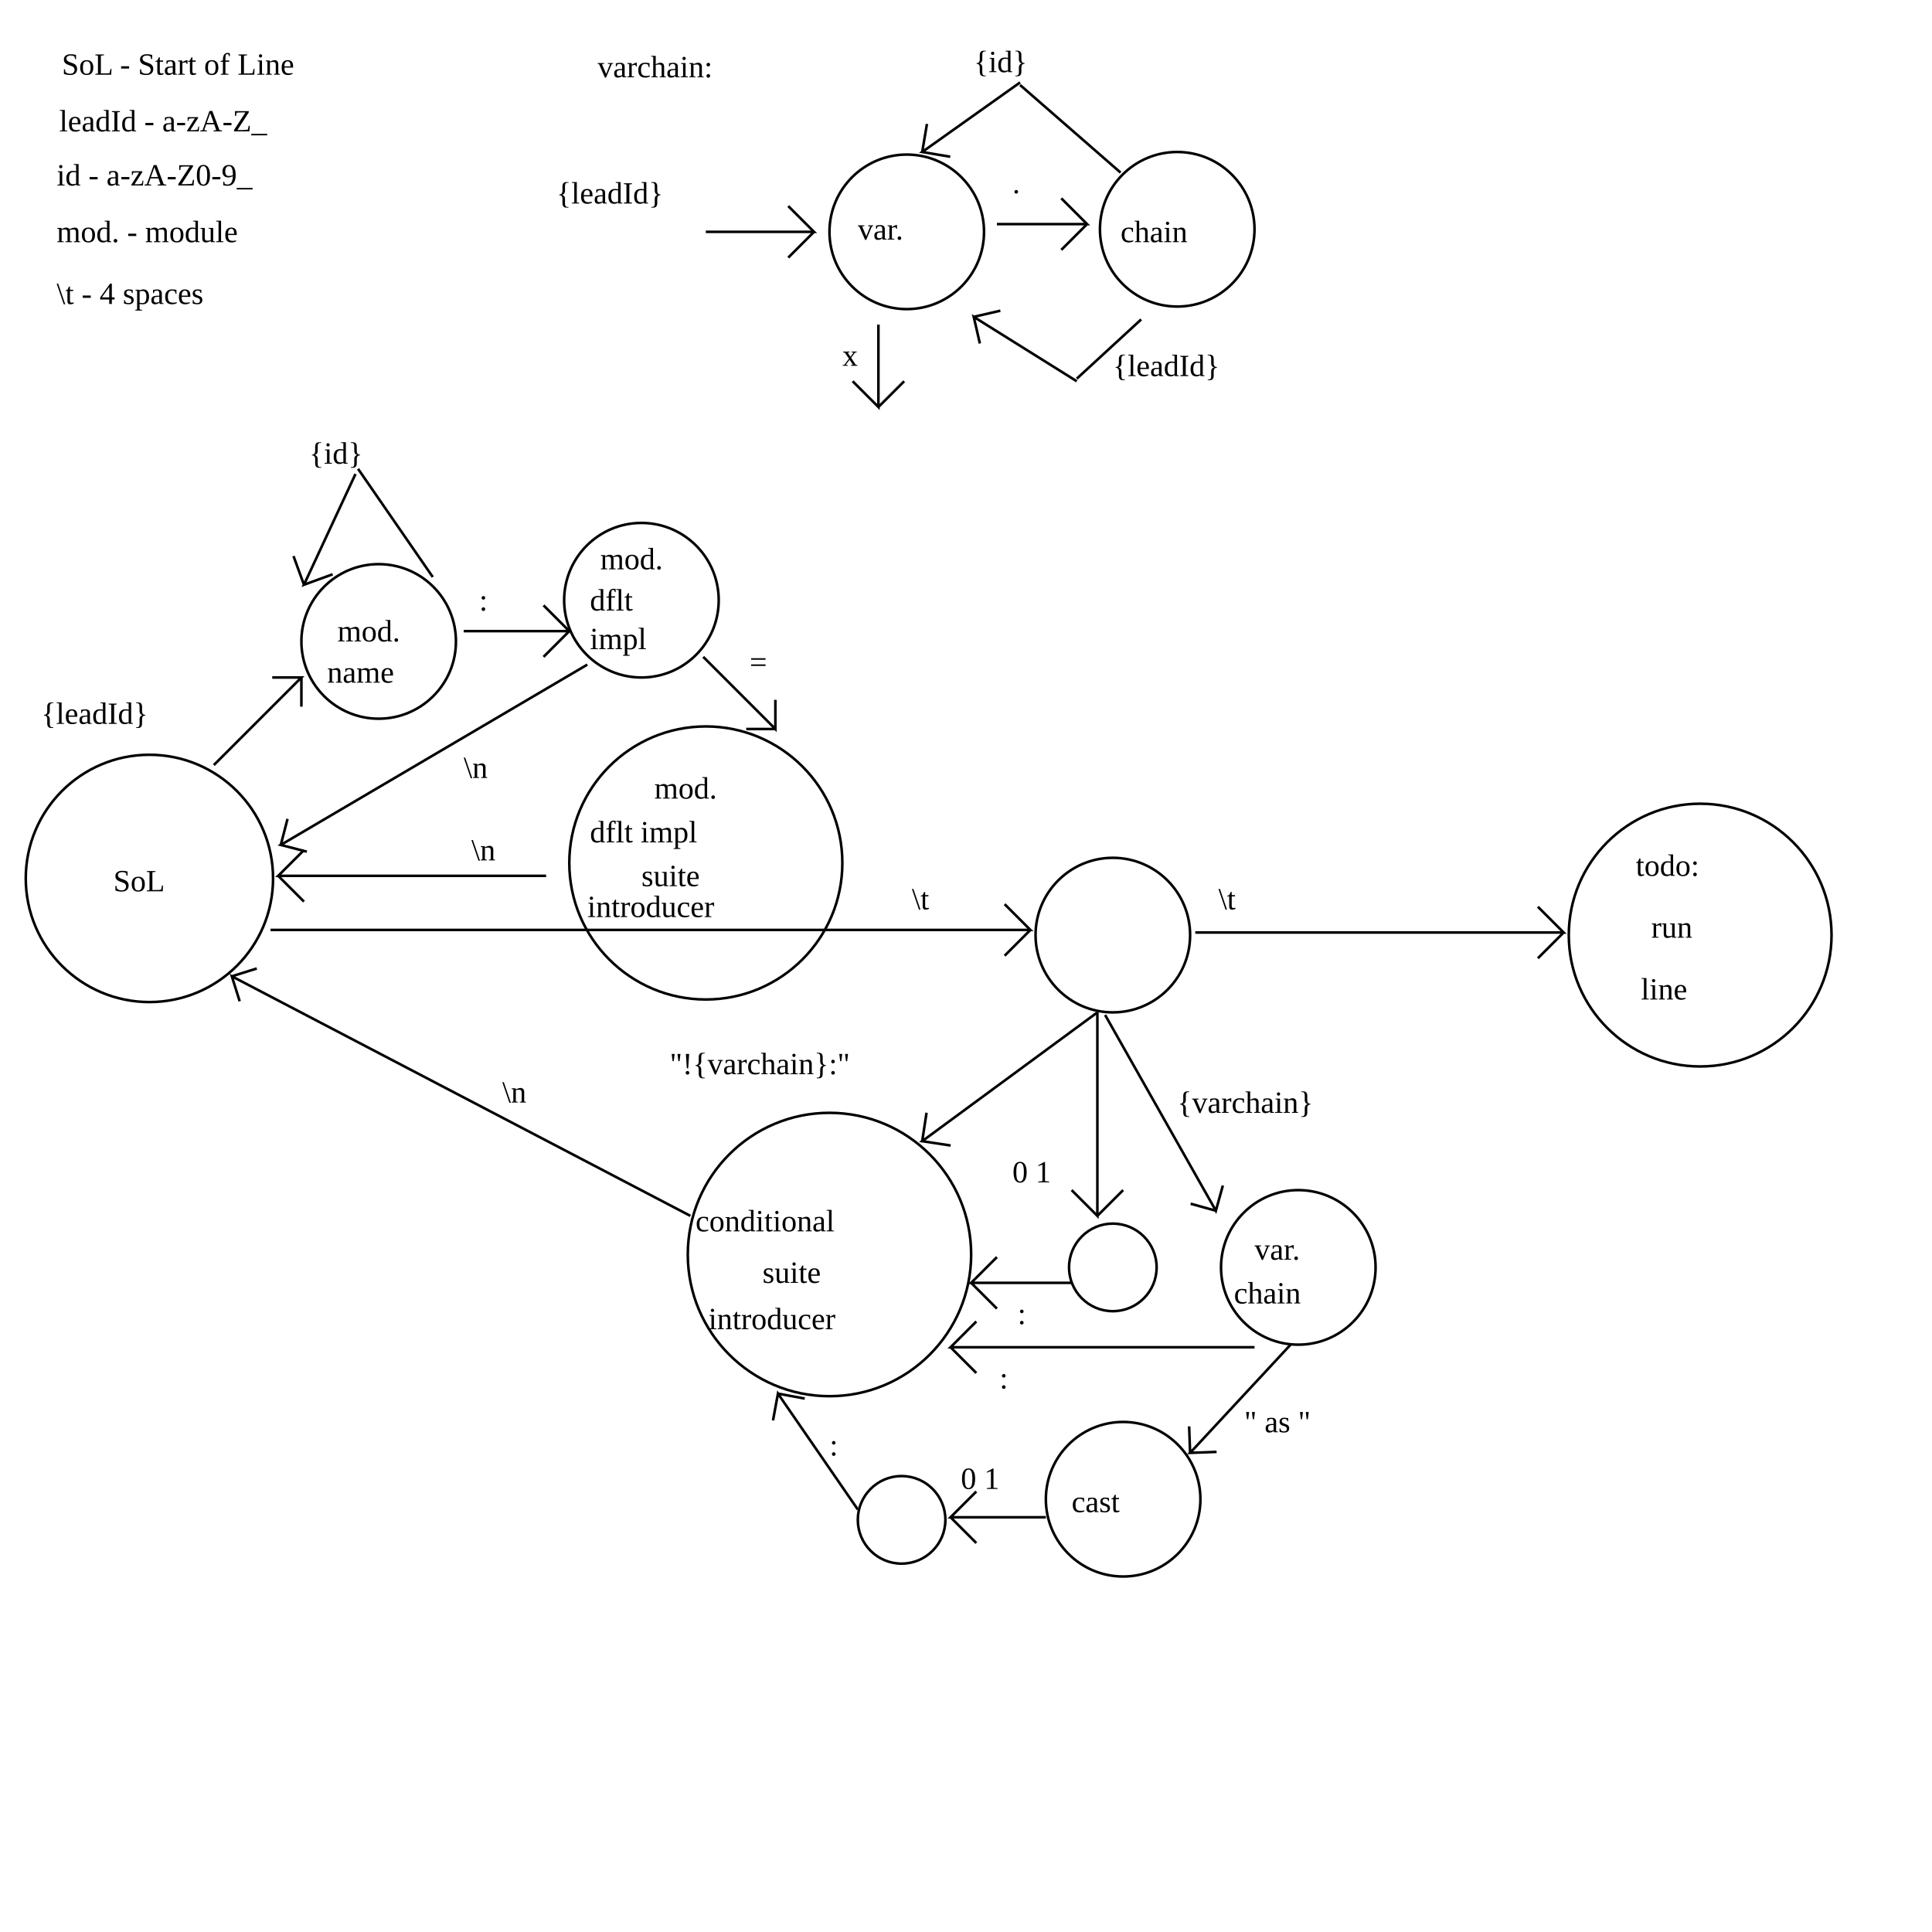
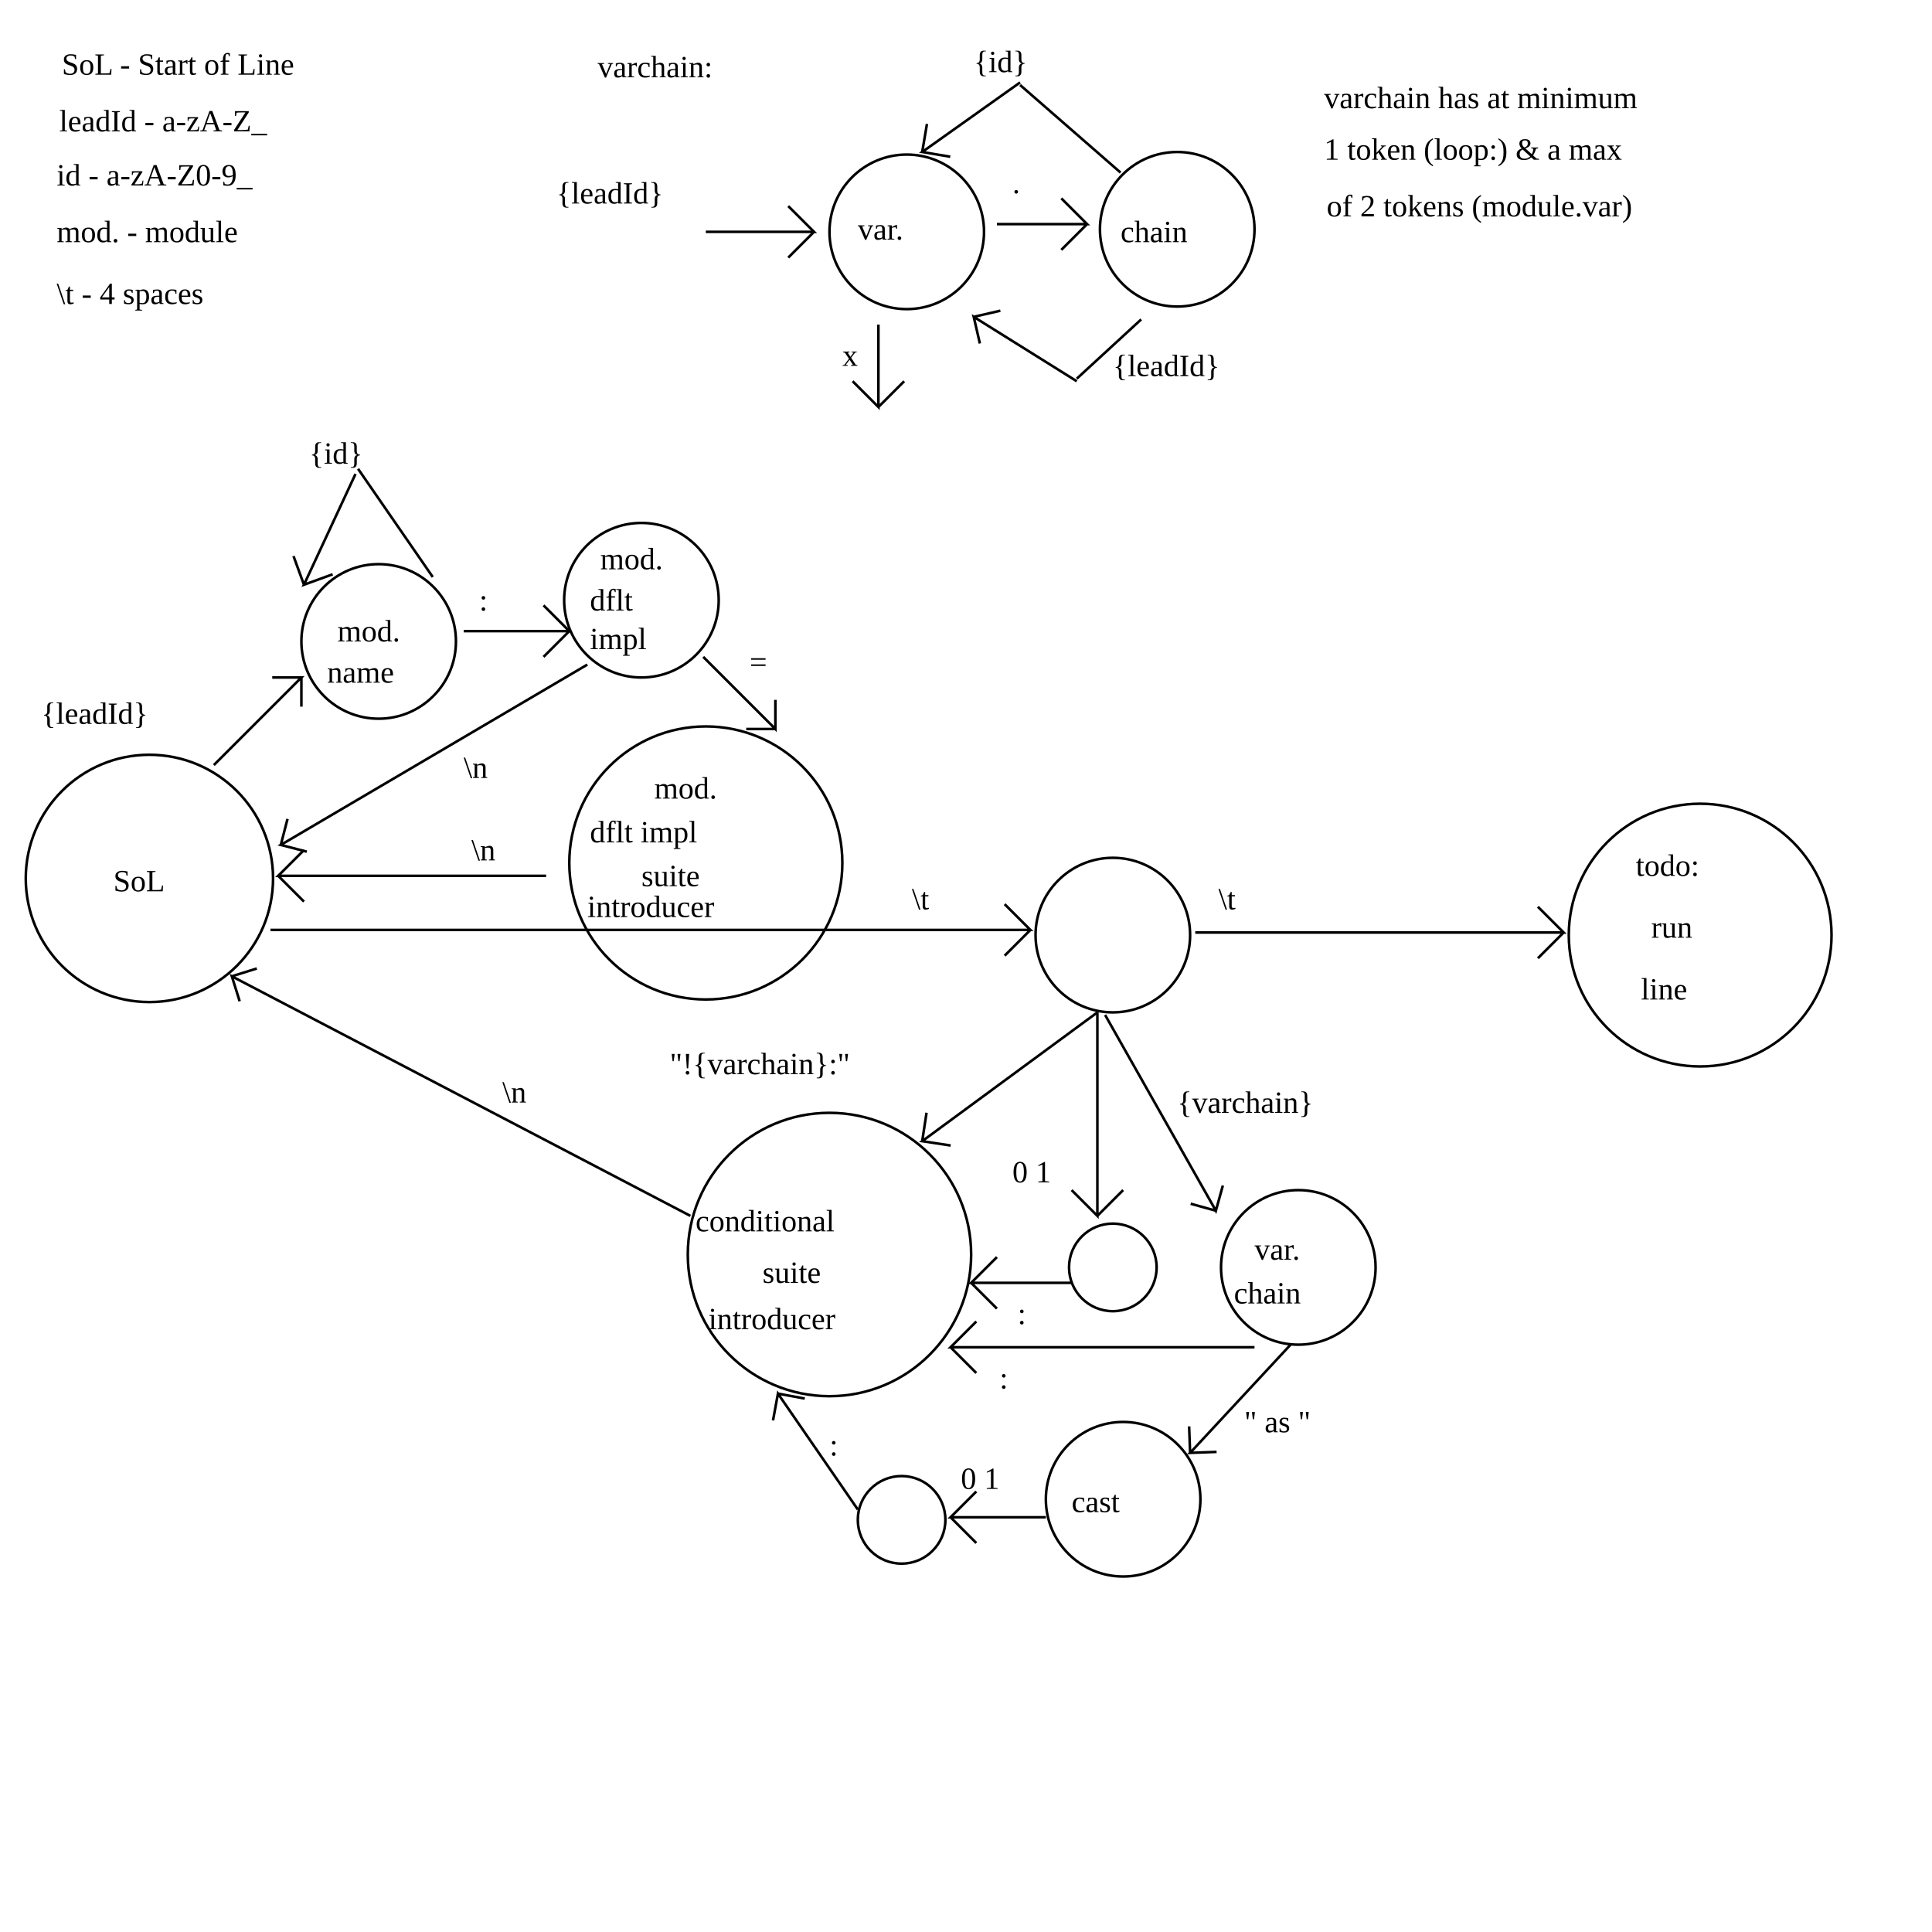
<svg xmlns="http://www.w3.org/2000/svg" version="1.1" width="750" height="750" viewBox="0,0,750,750">
  <circle cx="58" cy="341" r="48" fill="transparent" stroke="black" stroke-width="1" id="circle1" />
  <text x="44" y="346" fill="black" id="text1">SoL</text>
  <text x="24" y="29" fill="black" id="text2">SoL - Start of Line</text>
  <text x="333" y="93" fill="black" id="text3">var.</text>
  <circle cx="352" cy="90" r="30" fill="transparent" stroke="black" stroke-width="1" id="circle2" />
  <text x="232" y="30" fill="black" id="text4">varchain:</text>
  <polyline points="387 87 422 87 412 77 422 87 412 97" stroke="black" fill="transparent" stroke-width="1" id="polyline1" />
  <text x="435" y="94" fill="black" id="text5">chain</text>
  <circle cx="457" cy="89" r="30" fill="transparent" stroke="black" stroke-width="1" id="circle3" />
  <text x="393" y="75" fill="black" id="text6">.</text>
  <line x1="418" y1="147" x2="443" y2="124" stroke="black" stroke-width="1" id="line1" />
  <polyline points="418 148 378 123 380.386 133.341 378 123 388.341 120.614" stroke="black" fill="transparent" stroke-width="1" id="polyline2" />
  <text x="432" y="146" fill="black" id="text7">{leadId}</text>
  <line x1="396" y1="33" x2="435" y2="67" stroke="black" stroke-width="1" id="line2" />
  <polyline points="396 32 358 59 368.886 60.842 358 59 359.842 48.114" stroke="black" fill="transparent" stroke-width="1" id="polyline3" />
  <text x="378" y="28" fill="black" id="text8">{id}</text>
  <text x="23" y="51" fill="black" id="text9">leadId - a-zA-Z_</text>
  <text x="22" y="72" fill="black" id="text10">id - a-zA-Z0-9_</text>
  <polyline points="274 90 316 90 306 80 316 90 306 100" stroke="black" fill="transparent" stroke-width="1" id="polyline4" />
  <text x="216" y="79" fill="black" id="text11">{leadId}</text>
  <polyline points="341 126 341 158 331 148 341 158 351 148" stroke="black" fill="transparent" stroke-width="1" id="polyline5" />
  <text x="327" y="142" fill="black" id="text12">x</text>
  <polyline points="83 297 117 263 105.686 263 117 263 117 274.314" stroke="black" fill="transparent" stroke-width="1" id="polyline6" />
  <text x="16" y="281" fill="black" id="text13">{leadId}</text>
  <text x="131" y="249" fill="black" id="text14">mod.</text>
  <circle cx="147" cy="249" r="30" fill="transparent" stroke="black" stroke-width="1" id="circle4" />
  <text x="22" y="94" fill="black" id="text15">mod. - module</text>
  <text x="127" y="265" fill="black" id="text16">name</text>
  <line x1="139" y1="182" x2="168" y2="224" stroke="black" stroke-width="1" id="line3" />
  <text x="120" y="180" fill="black" id="text17">{id}</text>
  <polyline points="138 184 118 227 129.137 222.934 118 227 113.934 215.863" stroke="black" fill="transparent" stroke-width="1" id="polyline7" />
  <polyline points="180 245 221 245 211 235 221 245 211 255" stroke="black" fill="transparent" stroke-width="1" id="polyline8" />
  <text x="186" y="237" fill="black" id="text18">:</text>
  <circle cx="274" cy="335" r="53" fill="transparent" stroke="black" stroke-width="1" id="circle5" />
  <text x="229" y="327" fill="black" id="text19">dflt impl</text>
  <text x="254" y="310" fill="black" id="text20">mod.</text>
  <text x="249" y="344" fill="black" id="text21">suite</text>
  <text x="228" y="356" fill="black" id="text22">introducer</text>
  <text x="229" y="237" fill="black" id="text24">dflt</text>
  <text x="233" y="221" fill="black" id="text23">mod.</text>
  <circle cx="249" cy="233" r="30" fill="transparent" stroke="black" stroke-width="1" id="circle6" />
  <text x="229" y="252" fill="black" id="text25">impl</text>
  <polyline points="273 255 301 283 301 271.686 301 283 289.686 283" stroke="black" fill="transparent" stroke-width="1" id="polyline9" />
  <text x="291" y="261" fill="black" id="text26">=</text>
  <polyline points="228 258 109 328 119.107 330.62 109 328 111.62 317.893" stroke="black" fill="transparent" stroke-width="1" id="polyline10" />
  <text x="180" y="302" fill="black" id="text27">\n</text>
  <polyline points="212 340 108 340 118 330 108 340 118 350" stroke="black" fill="transparent" stroke-width="1" id="polyline11" />
  <text x="183" y="334" fill="black" id="text28">\n</text>
  <polyline points="105 361 400 361 390 351 400 361 390 371" stroke="black" fill="transparent" stroke-width="1" id="polyline12" />
  <text x="22" y="118" fill="black" id="text29">\t - 4 spaces</text>
  <text x="354" y="353" fill="black" id="text30">\t</text>
  <circle cx="432" cy="363" r="30" fill="transparent" stroke="black" stroke-width="1" id="circle7" />
  <polyline points="464 362 607 362 597 352 607 362 597 372" stroke="black" fill="transparent" stroke-width="1" id="polyline13" />
  <text x="473" y="353" fill="black" id="text31">\t</text>
  <circle cx="660" cy="363" r="51" fill="transparent" stroke="black" stroke-width="1" id="circle8" />
  <text x="635" y="340" fill="black" id="text32">todo:</text>
  <text x="641" y="364" fill="black" id="text33">run</text>
  <text x="637" y="388" fill="black" id="text34">line</text>
  <polyline points="426 393 358 443 369.043 444.685 358 443 359.685 431.957" stroke="black" fill="transparent" stroke-width="1" id="polyline14" />
  <polyline points="426 393 426 472 416 462 426 472 436 462" stroke="black" fill="transparent" stroke-width="1" id="polyline15" />
  <polyline points="429 394 472 470 474.713 460.216 472 470 462.216 467.287" stroke="black" fill="transparent" stroke-width="1" id="polyline16" />
  <circle cx="432" cy="492" r="17" fill="transparent" stroke="black" stroke-width="1" id="circle9" />
  <text x="393" y="459" fill="black" id="text35">0 1</text>
  <circle cx="322" cy="487" r="55" fill="transparent" stroke="black" stroke-width="1" id="circle10" />
  <text x="270" y="478" fill="black" id="text36">conditional</text>
  <text x="296" y="498" fill="black" id="text37">suite</text>
  <text x="275" y="516" fill="black" id="text38">introducer</text>
  <polyline points="268 472 90 379 93.039 388.689 90 379 99.689 375.961" stroke="black" fill="transparent" stroke-width="1" id="polyline17" />
  <polyline points="416 498 377 498 387 488 377 498 387 508" stroke="black" fill="transparent" stroke-width="1" id="polyline18" />
  <text x="395" y="514" fill="black" id="text39">:</text>
  <text x="260" y="417" fill="black" id="text40">"!{varchain}:"</text>
  <circle cx="504" cy="492" r="30" fill="transparent" stroke="black" stroke-width="1" id="circle11" />
  <text x="457" y="432" fill="black" id="text41">{varchain}</text>
  <text x="487" y="489" fill="black" id="text42">var.</text>
  <text x="479" y="506" fill="black" id="text43">chain</text>
  <circle cx="436" cy="582" r="30" fill="transparent" stroke="black" stroke-width="1" />
  <text x="416" y="587" fill="black" id="text44">cast</text>
  <polyline points="501 522 462 564 472.28 563.619 462 564 461.619 553.72" stroke="black" fill="transparent" stroke-width="1" id="polyline19" />
  <text x="483" y="556" fill="black" id="text45">" as "</text>
  <circle cx="350" cy="590" r="17" fill="transparent" stroke="black" stroke-width="1" />
  <polyline points="406 589 369 589 379 579 369 589 379 599" stroke="black" fill="transparent" stroke-width="1" id="polyline20" />
  <text x="373" y="578" fill="black" id="text46">0 1</text>
  <polyline points="333 586 302 541 300.084 551.401 302 541 312.401 542.916" stroke="black" fill="transparent" stroke-width="1" id="polyline21" />
  <text x="322" y="565" fill="black" id="text47">:</text>
  <text x="195" y="428" fill="black" id="text48">\n</text>
  <polyline points="487 523 369 523 379 513 369 523 379 533" stroke="black" fill="transparent" stroke-width="1" id="polyline22" />
  <text x="388" y="539" fill="black" id="text49">:</text>
+   <text x="514" y="42" fill="black" id="text50">varchain has at minimum</text>
+   <text x="514" y="62" fill="black" id="text51">1 token (loop:) &amp; a max</text>
+   <text x="515" y="84" fill="black" id="text52">of 2 tokens (module.var)</text>
</svg>
